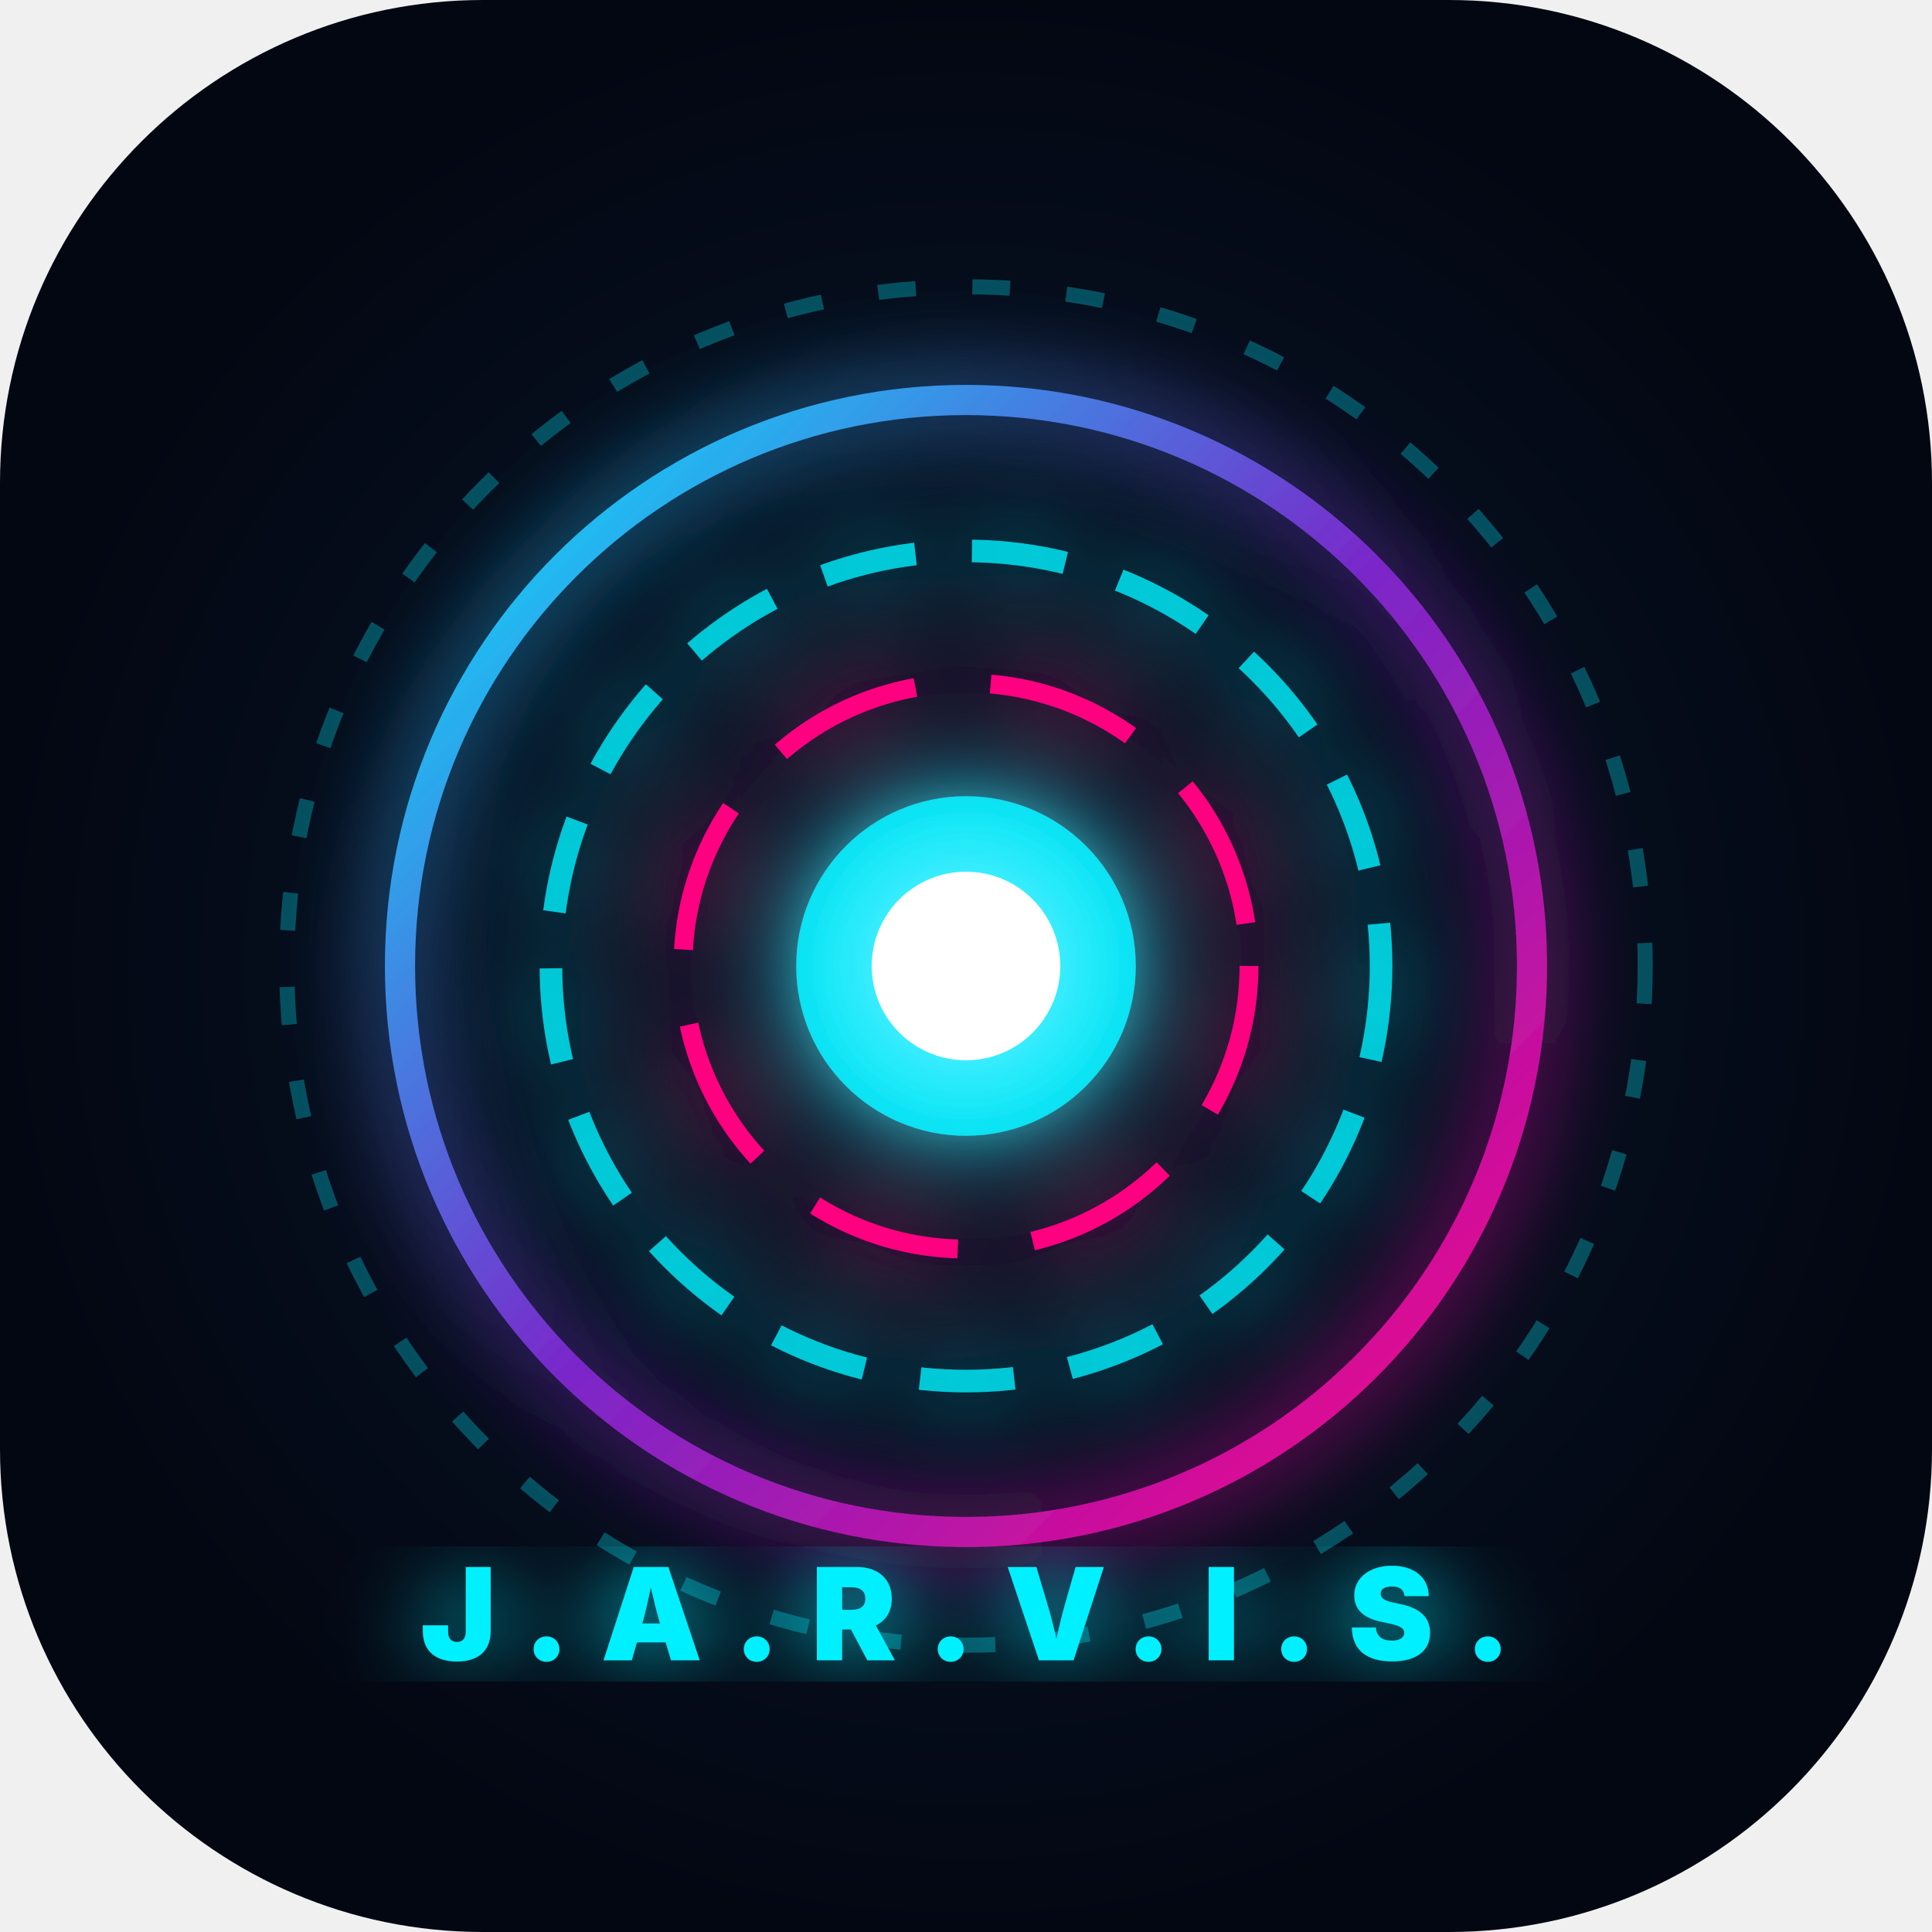
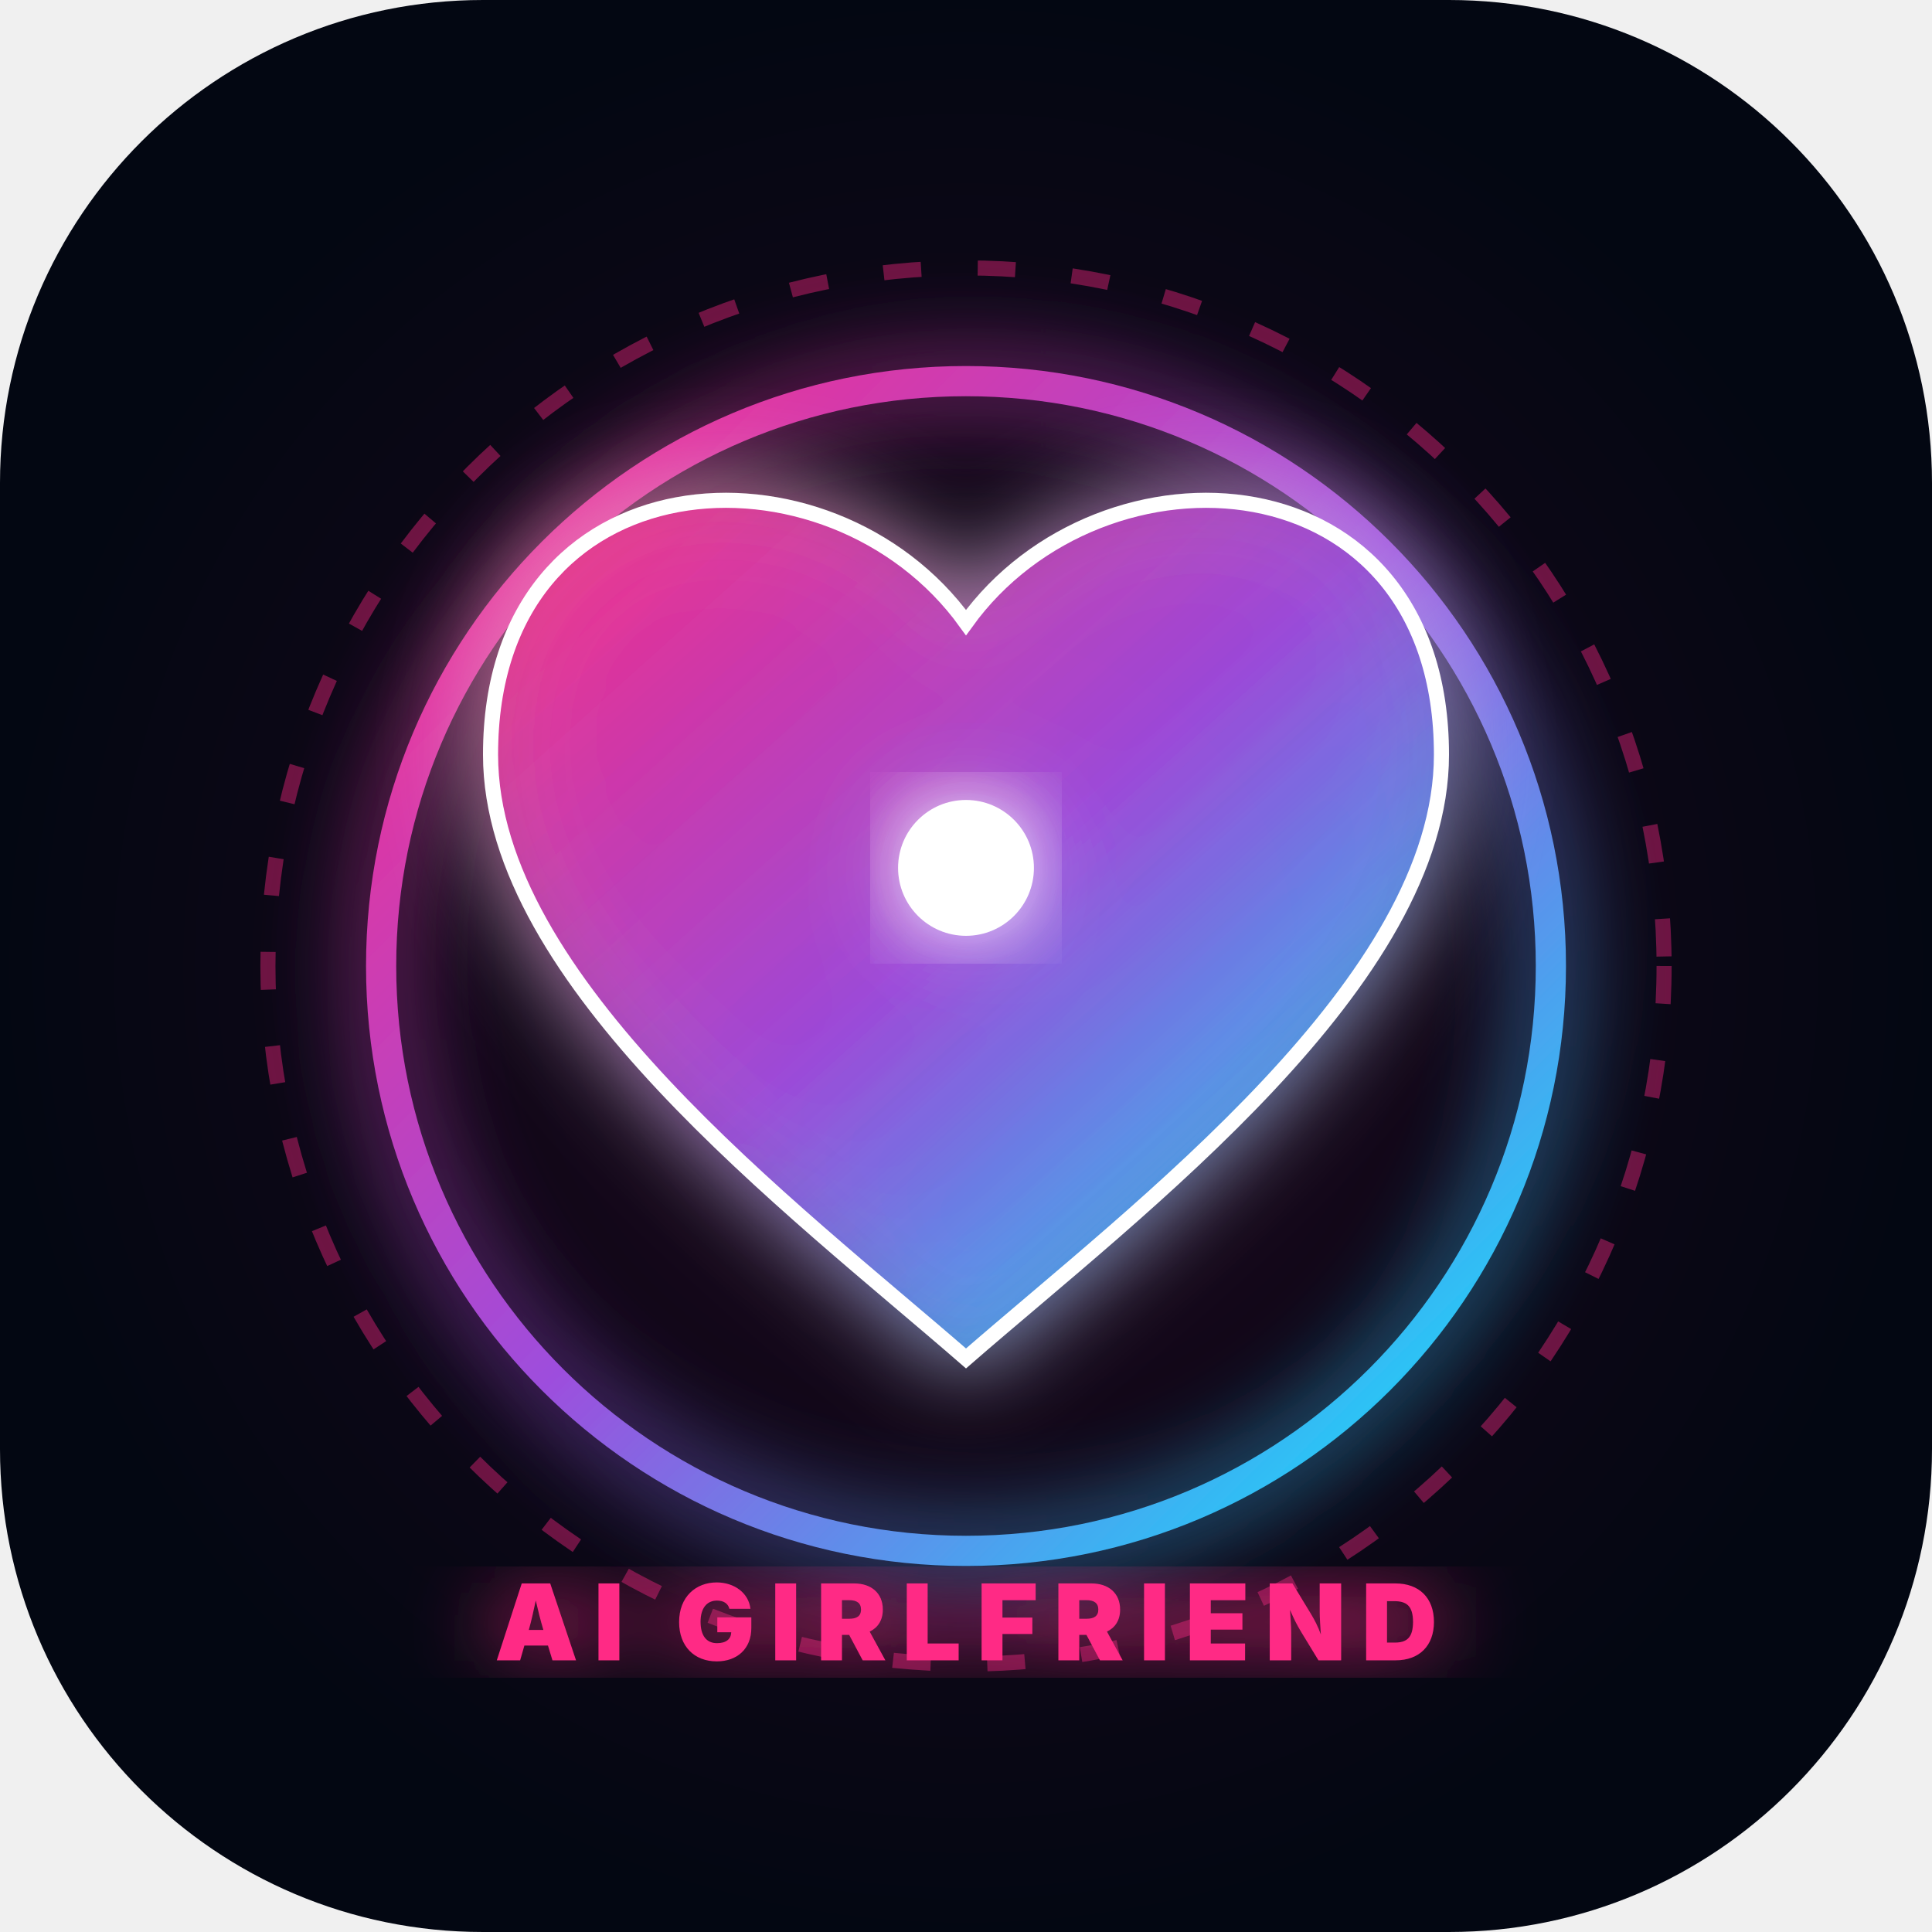
<svg xmlns="http://www.w3.org/2000/svg" viewBox="0 0 512 512" width="512" height="512">
  <defs>
    <radialGradient id="bgGlow" cx="50%" cy="50%" r="50%">
-       <stop offset="0%" stop-color="#0a192f" />
+       <stop offset="0%" stop-color="#1f071e" />
      <stop offset="100%" stop-color="#030712" />
    </radialGradient>
-     <linearGradient id="cyanPurple" x1="0%" y1="0%" x2="100%" y2="100%">
-       <stop offset="0%" stop-color="#00f0ff" />
-       <stop offset="50%" stop-color="#7928ca" />
-       <stop offset="100%" stop-color="#ff0080" />
+     <linearGradient id="gfGradient" x1="0%" y1="0%" x2="100%" y2="100%">
+       <stop offset="0%" stop-color="#ff2a85" />
+       <stop offset="50%" stop-color="#9d4edd" />
+       <stop offset="100%" stop-color="#00f0ff" />
    </linearGradient>
    <filter id="glow" x="-20%" y="-20%" width="140%" height="140%">
      <feGaussianBlur stdDeviation="12" result="blur" />
      <feComposite in="SourceGraphic" in2="blur" operator="over" />
    </filter>
  </defs>
  <rect width="512" height="512" rx="128" fill="url(#bgGlow)" />
-   <circle cx="256" cy="256" r="180" fill="none" stroke="#00f0ff" stroke-width="4" stroke-opacity="0.3" stroke-dasharray="10 15" />
-   <circle cx="256" cy="256" r="150" fill="none" stroke="url(#cyanPurple)" stroke-width="8" filter="url(#glow)" />
+   <circle cx="256" cy="256" r="185" fill="none" stroke="#ff2a85" stroke-width="4" stroke-opacity="0.4" stroke-dasharray="10 15" />
+   <circle cx="256" cy="256" r="155" fill="none" stroke="url(#gfGradient)" stroke-width="8" filter="url(#glow)" />
  <g filter="url(#glow)">
-     <circle cx="256" cy="256" r="110" fill="none" stroke="#00f0ff" stroke-width="6" stroke-opacity="0.8" stroke-dasharray="25 15" />
-     <circle cx="256" cy="256" r="75" fill="none" stroke="#ff0080" stroke-width="5" stroke-dasharray="40 20" />
-     <circle cx="256" cy="256" r="45" fill="#00f0ff" fill-opacity="0.9" />
-     <circle cx="256" cy="256" r="25" fill="#ffffff" />
+     <path d="M256 165 C220 115, 130 120, 130 200 C130 260, 210 320, 256 360 C302 320, 382 260, 382 200 C382 120, 292 115, 256 165 Z" fill="url(#gfGradient)" fill-opacity="0.85" stroke="#ffffff" stroke-width="4" />
+     <circle cx="256" cy="230" r="18" fill="#ffffff" filter="url(#glow)" />
  </g>
-   <text x="256" y="440" font-family="system-ui, -apple-system, sans-serif" font-size="34" font-weight="900" fill="#00f0ff" letter-spacing="8" text-anchor="middle" filter="url(#glow)">J.A.R.V.I.S.</text>
+   <text x="256" y="440" font-family="system-ui, -apple-system, sans-serif" font-size="28" font-weight="900" fill="#ff2a85" letter-spacing="4" text-anchor="middle" filter="url(#glow)">AI GIRLFRIEND</text>
</svg>
